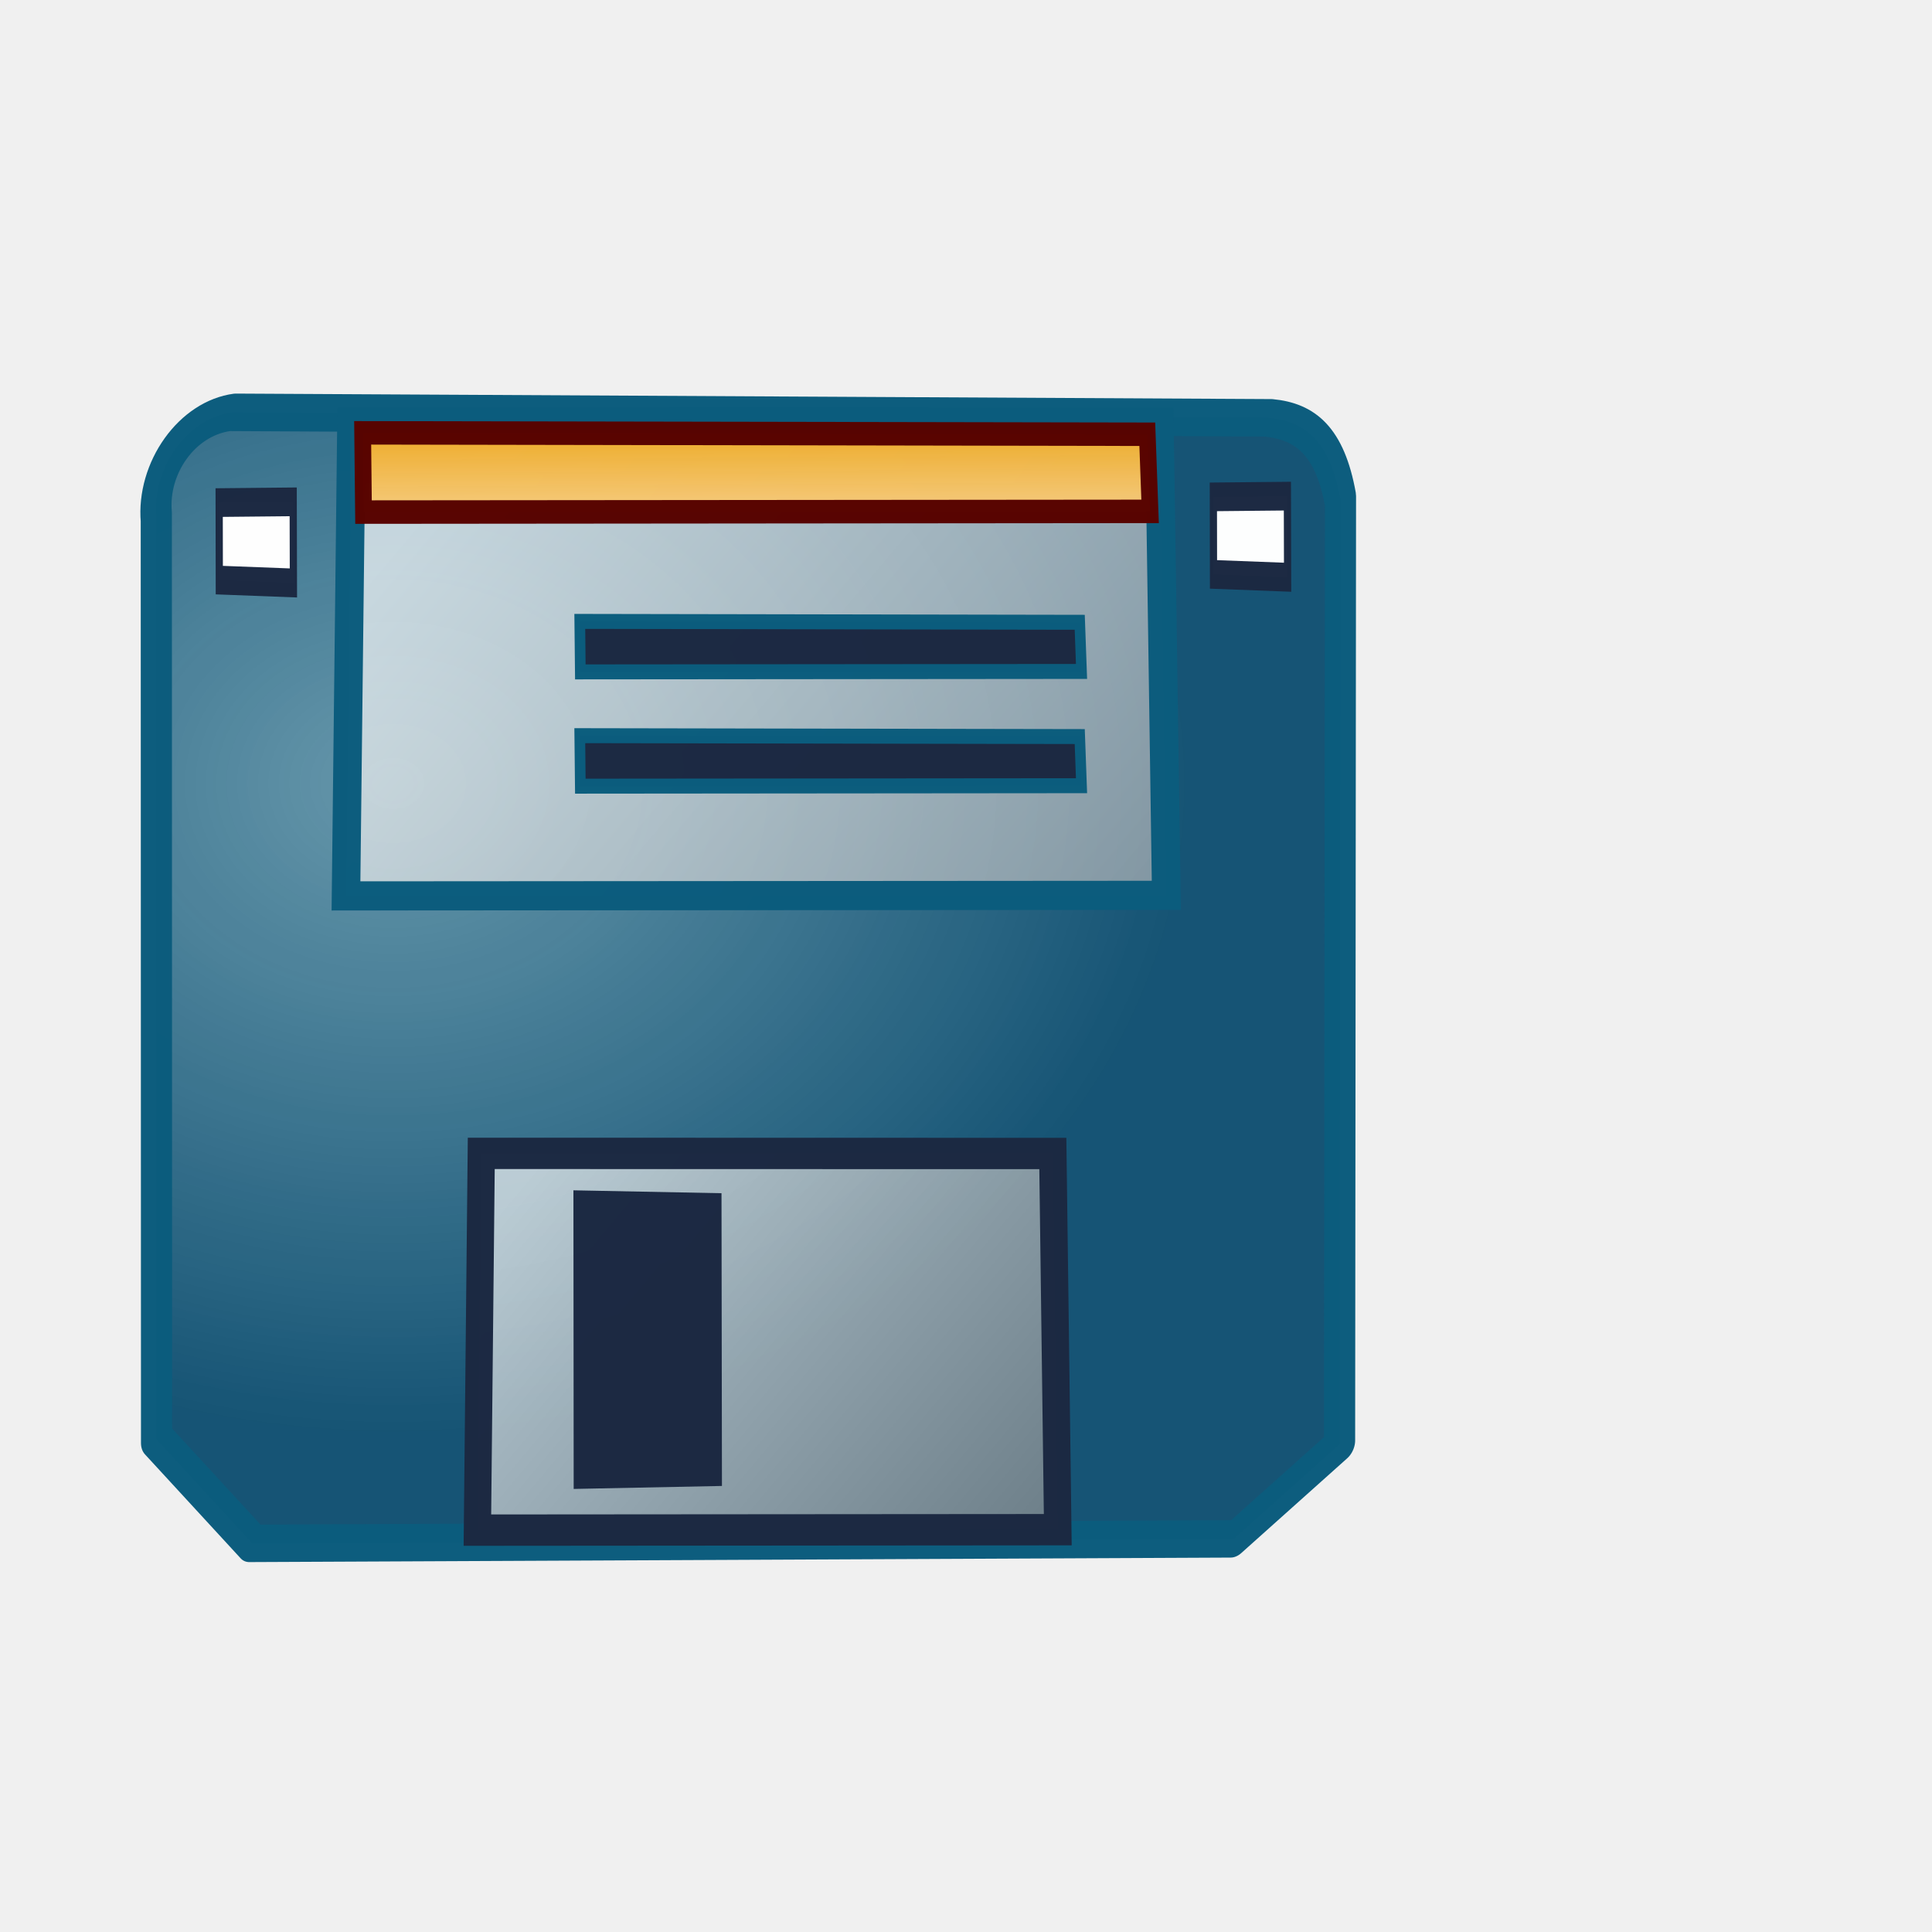
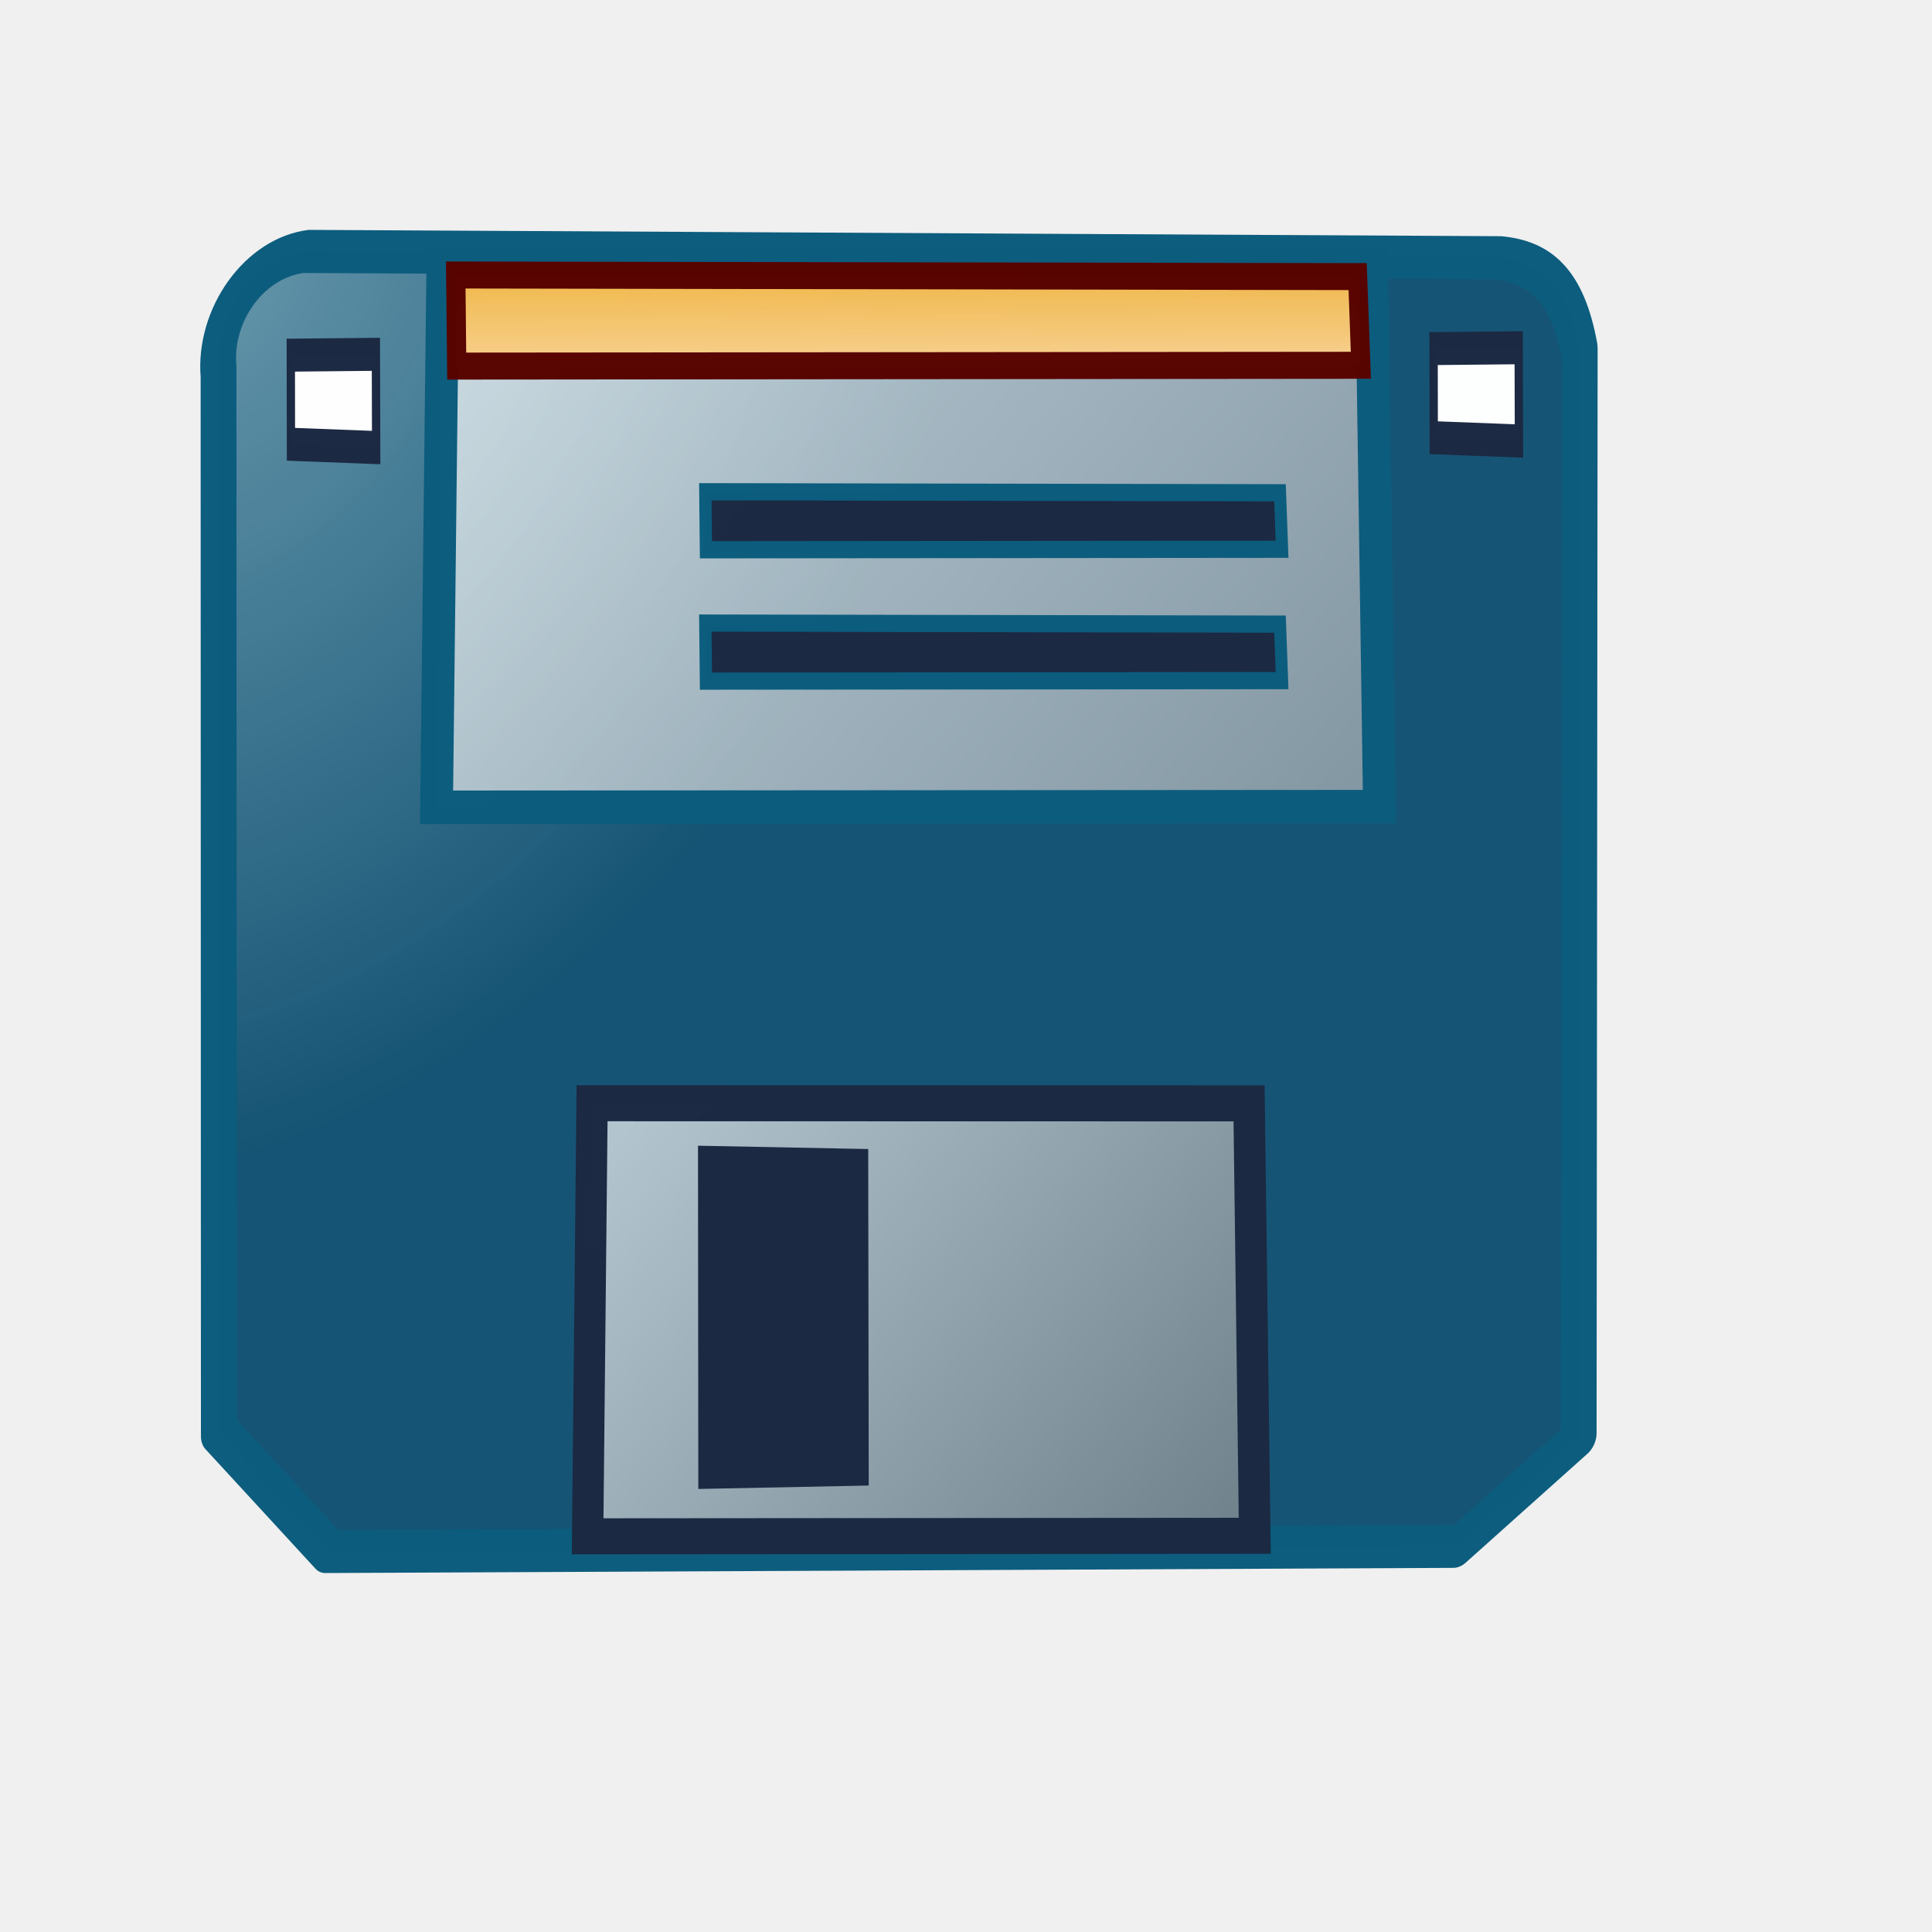
- <svg xmlns="http://www.w3.org/2000/svg" xmlns:xlink="http://www.w3.org/1999/xlink" width="128pt" height="128pt" id="svg1">
+ <svg xmlns="http://www.w3.org/2000/svg" xmlns:xlink="http://www.w3.org/1999/xlink" version="1.0" width="128pt" height="128pt" id="svg1">
  <defs id="defs22">
    <linearGradient id="linearGradient408">
-       <stop offset="0" style="stop-color:#fbddb2;stop-opacity:0.992;" id="stop409" />
-       <stop offset="1" style="stop-color:#efa81a;stop-opacity:0.953;" id="stop410" />
+       <stop id="stop409" style="stop-color:#fbddb2;stop-opacity:0.992" offset="0" />
+       <stop id="stop410" style="stop-color:#efa81a;stop-opacity:0.953" offset="1" />
    </linearGradient>
    <linearGradient id="linearGradient458">
-       <stop offset="0" style="stop-color:#cdffff;stop-opacity:0.69;" id="stop459" />
-       <stop offset="1" style="stop-color:#0c5c7d;stop-opacity:0.78;" id="stop460" />
+       <stop id="stop459" style="stop-color:#cdffff;stop-opacity:0.69" offset="0" />
+       <stop id="stop460" style="stop-color:#0c5c7d;stop-opacity:0.78" offset="1" />
    </linearGradient>
    <linearGradient id="linearGradient320">
-       <stop offset="0" style="stop-color:#5f9eb2;stop-opacity:0.882;" id="stop321" />
-       <stop offset="1" style="stop-color:#0c5c7d;stop-opacity:0.871;" id="stop322" />
+       <stop id="stop321" style="stop-color:#5f9eb2;stop-opacity:0.882" offset="0" />
+       <stop id="stop322" style="stop-color:#0c5c7d;stop-opacity:0.871" offset="1" />
    </linearGradient>
    <linearGradient id="linearGradient314">
-       <stop offset="0" style="stop-color:#0c5c7d;stop-opacity:1;" id="stop315" />
-       <stop offset="1" style="stop-color:#0c5c7d;stop-opacity:1;" id="stop316" />
+       <stop id="stop315" style="stop-color:#0c5c7d;stop-opacity:1" offset="0" />
+       <stop id="stop316" style="stop-color:#0c5c7d;stop-opacity:1" offset="1" />
    </linearGradient>
    <linearGradient id="linearGradient310">
-       <stop offset="0" style="stop-color:#0c5c7d;stop-opacity:0.78;" id="stop311" />
-       <stop offset="1" style="stop-color:#cdffff;stop-opacity:0.69;" id="stop312" />
+       <stop id="stop311" style="stop-color:#0c5c7d;stop-opacity:0.78" offset="0" />
+       <stop id="stop312" style="stop-color:#cdffff;stop-opacity:0.69" offset="1" />
    </linearGradient>
    <linearGradient id="linearGradient307">
-       <stop offset="0" style="stop-color:#cdffff;stop-opacity:1;" id="stop308" />
-       <stop offset="1" style="stop-color:#0c5c7d;stop-opacity:1;" id="stop309" />
+       <stop id="stop308" style="stop-color:#cdffff;stop-opacity:1" offset="0" />
+       <stop id="stop309" style="stop-color:#0c5c7d;stop-opacity:1" offset="1" />
    </linearGradient>
    <linearGradient id="linearGradient291">
-       <stop offset="0" style="stop-color:#0c5c7d;stop-opacity:0.616;" id="stop292" />
-       <stop offset="1" style="stop-color:#004468;stop-opacity:0.918;" id="stop293" />
+       <stop id="stop292" style="stop-color:#0c5c7d;stop-opacity:0.616" offset="0" />
+       <stop id="stop293" style="stop-color:#004468;stop-opacity:0.918" offset="1" />
    </linearGradient>
    <linearGradient id="linearGradient235">
-       <stop offset="0" style="stop-color:#eaffff;stop-opacity:1;" id="stop236" />
-       <stop offset="1" style="stop-color:#97e2ff;stop-opacity:0.992;" id="stop237" />
+       <stop id="stop236" style="stop-color:#eaffff;stop-opacity:1" offset="0" />
+       <stop id="stop237" style="stop-color:#97e2ff;stop-opacity:0.992" offset="1" />
    </linearGradient>
    <linearGradient id="linearGradient232">
-       <stop offset="0" style="stop-color:#fcfcfc;stop-opacity:1;" id="stop233" />
-       <stop offset="1" style="stop-color:#afb2b5;stop-opacity:1;" id="stop234" />
+       <stop id="stop233" style="stop-color:#fcfcfc;stop-opacity:1" offset="0" />
+       <stop id="stop234" style="stop-color:#afb2b5;stop-opacity:1" offset="1" />
    </linearGradient>
    <linearGradient id="linearGradient216">
-       <stop offset="0" style="stop-color:#f5f5f5;stop-opacity:1;" id="stop217" />
-       <stop offset="1" style="stop-color:#949494;stop-opacity:1;" id="stop218" />
+       <stop id="stop217" style="stop-color:#f5f5f5;stop-opacity:1" offset="0" />
+       <stop id="stop218" style="stop-color:#949494;stop-opacity:1" offset="1" />
    </linearGradient>
    <linearGradient id="linearGradient211">
-       <stop offset="0" style="stop-color:#d7ffff;stop-opacity:0.459;" id="stop212" />
-       <stop offset="1" style="stop-color:#2ea6b9;stop-opacity:0.824;" id="stop213" />
+       <stop id="stop212" style="stop-color:#d7ffff;stop-opacity:0.459" offset="0" />
+       <stop id="stop213" style="stop-color:#2ea6b9;stop-opacity:0.824" offset="1" />
    </linearGradient>
    <linearGradient id="linearGradient168">
-       <stop offset="0" style="stop-color:#cdffff;stop-opacity:0.875;" id="stop169" />
-       <stop offset="1" style="stop-color:#0c5c7d;stop-opacity:0.867;" id="stop170" />
+       <stop id="stop169" style="stop-color:#cdffff;stop-opacity:0.875" offset="0" />
+       <stop id="stop170" style="stop-color:#0c5c7d;stop-opacity:0.867" offset="1" />
    </linearGradient>
    <linearGradient id="linearGradient90">
-       <stop offset="0" style="stop-color:#cdffff;stop-opacity:1;" id="stop91" />
-       <stop offset="1" style="stop-color:#006b97;stop-opacity:0.906;" id="stop92" />
+       <stop id="stop91" style="stop-color:#cdffff;stop-opacity:1" offset="0" />
+       <stop id="stop92" style="stop-color:#006b97;stop-opacity:0.906" offset="1" />
    </linearGradient>
    <linearGradient id="linearGradient67">
-       <stop offset="0" style="stop-color:#d7ffff;stop-opacity:0.898;" id="stop70" />
-       <stop offset="1" style="stop-color:#2ea6b9;stop-opacity:0.953;" id="stop69" />
+       <stop id="stop70" style="stop-color:#d7ffff;stop-opacity:0.898" offset="0" />
+       <stop id="stop69" style="stop-color:#2ea6b9;stop-opacity:0.953" offset="1" />
    </linearGradient>
    <linearGradient id="linearGradient57">
-       <stop offset="0" style="stop-color:#ffffff;stop-opacity:1;" id="stop59" />
-       <stop offset="1" style="stop-color:#797979;stop-opacity:1;" id="stop58" />
+       <stop id="stop59" style="stop-color:#ffffff;stop-opacity:1" offset="0" />
+       <stop id="stop58" style="stop-color:#797979;stop-opacity:1" offset="1" />
    </linearGradient>
    <defs id="defs4">
-       <radialGradient id="1" cx="869.603" cy="1973.58" r="2106.65" fx="869.603" fy="1973.58" gradientUnits="userSpaceOnUse" xlink:href="#linearGradient67" />
+       <radialGradient cx="869.603" cy="1973.58" r="2106.65" fx="869.603" fy="1973.58" id="1" xlink:href="#linearGradient67" gradientUnits="userSpaceOnUse" />
    </defs>
    <defs id="defs11">
-       <linearGradient id="2" x1="255.848" y1="119.147" x2="375.686" y2="34.101" gradientUnits="userSpaceOnUse">
-         <stop offset="0" style="stop-color:#ffffff" id="stop13" />
-         <stop offset="1" style="stop-color:#000000" id="stop14" />
+       <linearGradient x1="255.848" y1="119.147" x2="375.686" y2="34.101" id="2" gradientUnits="userSpaceOnUse">
+         <stop id="stop13" style="stop-color:#ffffff;stop-opacity:1" offset="0" />
+         <stop id="stop14" style="stop-color:#000000;stop-opacity:1" offset="1" />
      </linearGradient>
    </defs>
    <defs id="defs16">
-       <linearGradient id="3" x1="275.053" y1="109.384" x2="356.481" y2="30.864" gradientUnits="userSpaceOnUse" xlink:href="#linearGradient57" />
+       <linearGradient x1="275.053" y1="109.384" x2="356.481" y2="30.864" id="3" xlink:href="#linearGradient57" gradientUnits="userSpaceOnUse" />
    </defs>
-     <radialGradient xlink:href="#linearGradient291" id="radialGradient88" cx="7.8608e-19" cy="1.31835e-24" fx="7.8608e-19" fy="1.31835e-24" r="0.564" gradientUnits="objectBoundingBox" gradientTransform="matrix(1.18884,0.249702,0,0.841157,0.2,0.299442)" spreadMethod="pad" />
-     <linearGradient xlink:href="#linearGradient310" id="linearGradient89" x1="-0.259" y1="-0.11" x2="0.242" y2="1.237" gradientUnits="objectBoundingBox" gradientTransform="matrix(1.72489,1.17189,-0.0575163,0.540671,0.503708,0.486073)" spreadMethod="pad" />
-     <linearGradient xlink:href="#linearGradient408" id="linearGradient210" x1="0.241" y1="1.196" x2="0.248" y2="-0.302" gradientUnits="objectBoundingBox" gradientTransform="matrix(0.945877,-1.683e-07,5.89965e-08,1.05722,0.264368,0.249996)" spreadMethod="pad" />
-     <linearGradient xlink:href="#linearGradient320" id="linearGradient215" x1="0" y1="0" x2="1" y2="0" gradientUnits="objectBoundingBox" gradientTransform="matrix(1,3.24414e-08,0,1,4.00643e-08,4.14905e-08)" spreadMethod="pad" />
-     <linearGradient x1="0.043" y1="0.102" x2="0.901" y2="1.031" xlink:href="#linearGradient216" id="linearGradient231" gradientUnits="objectBoundingBox" gradientTransform="translate(1.75173e-09,-1.08106e-08)" spreadMethod="pad" />
-     <linearGradient x1="-0.268" y1="-0.114" x2="0.25" y2="1.28" xlink:href="#linearGradient310" id="linearGradient238" gradientUnits="objectBoundingBox" gradientTransform="matrix(-1.66776,-1.248,0.0590927,-0.555388,0.492831,1.02592)" spreadMethod="pad" />
-     <radialGradient cx="3.03981e-14" cy="1.05578e-10" r="0.773" fx="3.03981e-14" fy="1.05578e-10" xlink:href="#linearGradient232" id="radialGradient280" gradientUnits="objectBoundingBox" gradientTransform="matrix(0.945877,-9.10109e-07,-9.55425e-11,1.05722,0.264368,0.249996)" spreadMethod="pad" />
-     <linearGradient x1="-0" y1="0.492" x2="1.285" y2="0.492" xlink:href="#linearGradient216" id="linearGradient290" gradientUnits="objectBoundingBox" gradientTransform="translate(0.000274928,-9.34616e-09)" spreadMethod="pad" />
-     <linearGradient xlink:href="#linearGradient320" id="linearGradient305" x1="3.243" y1="0.609" x2="3.048" y2="0.828" gradientUnits="objectBoundingBox" gradientTransform="matrix(1,2.88381e-09,-9.73077e-09,1,-2.65767,-0.201237)" spreadMethod="pad" />
-     <radialGradient xlink:href="#linearGradient408" id="radialGradient306" cx="1.13941e-09" cy="2.74646e-09" fx="1.13941e-09" fy="2.74646e-09" r="0.31" gradientUnits="objectBoundingBox" gradientTransform="matrix(0.959059,0,0,1.04269,0.394554,0.45127)" spreadMethod="pad" />
-     <radialGradient xlink:href="#linearGradient458" id="radialGradient317" cx="-2.66079e-08" cy="6.64885e-09" fx="-2.66079e-08" fy="6.64885e-09" r="0.31" gradientUnits="objectBoundingBox" gradientTransform="matrix(1.72489,1.17189,-0.0575163,0.540669,0.503699,0.486073)" spreadMethod="pad" />
-     <linearGradient x1="-0.029" y1="0.034" x2="-0.061" y2="0.311" xlink:href="#linearGradient314" id="linearGradient319" gradientUnits="objectBoundingBox" gradientTransform="matrix(1.07397,0.00217354,-0.000316583,0.931124,0.53185,0.277306)" spreadMethod="pad" />
-     <linearGradient x1="-0.259" y1="-0.11" x2="0.242" y2="1.237" xlink:href="#linearGradient408" id="linearGradient416" />
-     <linearGradient x1="0.108" y1="0.133" x2="1.004" y2="0.986" xlink:href="#linearGradient232" id="linearGradient418" gradientUnits="objectBoundingBox" gradientTransform="matrix(1,-5.11905e-06,0,1,-8.06426e-09,2.67899e-08)" spreadMethod="pad" />
+     <radialGradient cx="7.8608002e-19" cy="1.31835e-24" r="0.564" fx="7.8608002e-19" fy="1.31835e-24" id="radialGradient88" xlink:href="#linearGradient291" gradientUnits="objectBoundingBox" gradientTransform="matrix(1.18884,0.249702,0,0.841157,0.2,0.299442)" spreadMethod="pad" />
+     <linearGradient x1="-0.259" y1="-0.11" x2="0.242" y2="1.237" id="linearGradient89" xlink:href="#linearGradient310" gradientUnits="objectBoundingBox" gradientTransform="matrix(1.72489,1.17189,-5.75163e-2,0.540671,0.503708,0.486073)" spreadMethod="pad" />
+     <linearGradient x1="0.241" y1="1.196" x2="0.248" y2="-0.302" id="linearGradient210" xlink:href="#linearGradient408" gradientUnits="objectBoundingBox" gradientTransform="matrix(0.945877,-1.683e-7,5.89965e-8,1.05722,0.264368,0.249996)" spreadMethod="pad" />
+     <linearGradient x1="0" y1="0" x2="1" y2="0" id="linearGradient215" xlink:href="#linearGradient320" gradientUnits="objectBoundingBox" spreadMethod="pad" />
+     <linearGradient x1="0.043" y1="0.102" x2="0.901" y2="1.031" id="linearGradient231" xlink:href="#linearGradient216" gradientUnits="objectBoundingBox" spreadMethod="pad" />
+     <linearGradient x1="-0.268" y1="-0.114" x2="0.25" y2="1.28" id="linearGradient238" xlink:href="#linearGradient310" gradientUnits="objectBoundingBox" gradientTransform="matrix(-1.66776,-1.248,5.90927e-2,-0.555388,0.492831,1.02592)" spreadMethod="pad" />
+     <radialGradient cx="3.0398102e-14" cy="1.05578e-10" r="0.773" fx="3.0398102e-14" fy="1.05578e-10" id="radialGradient280" xlink:href="#linearGradient232" gradientUnits="objectBoundingBox" gradientTransform="matrix(0.945877,-9.10109e-7,0,1.05722,0.264368,0.249996)" spreadMethod="pad" />
+     <linearGradient x1="-0" y1="0.492" x2="1.285" y2="0.492" id="linearGradient290" xlink:href="#linearGradient216" gradientUnits="objectBoundingBox" gradientTransform="translate(2.74928e-4,0)" spreadMethod="pad" />
+     <linearGradient x1="3.243" y1="0.609" x2="3.048" y2="0.828" id="linearGradient305" xlink:href="#linearGradient320" gradientUnits="objectBoundingBox" gradientTransform="translate(-2.65767,-0.201237)" spreadMethod="pad" />
+     <radialGradient cx="1.13941e-09" cy="2.7464599e-09" r="0.31" fx="1.13941e-09" fy="2.7464599e-09" id="radialGradient306" xlink:href="#linearGradient408" gradientUnits="objectBoundingBox" gradientTransform="matrix(0.959059,0,0,1.04269,0.394554,0.45127)" spreadMethod="pad" />
+     <radialGradient cx="-2.66079e-08" cy="6.6488499e-09" r="0.31" fx="-2.66079e-08" fy="6.6488499e-09" id="radialGradient317" xlink:href="#linearGradient458" gradientUnits="objectBoundingBox" gradientTransform="matrix(1.72489,1.17189,-5.75163e-2,0.540669,0.503699,0.486073)" spreadMethod="pad" />
+     <linearGradient x1="-0.029" y1="0.034" x2="-0.061" y2="0.311" id="linearGradient319" xlink:href="#linearGradient314" gradientUnits="objectBoundingBox" gradientTransform="matrix(1.07397,2.17354e-3,-3.16583e-4,0.931124,0.53185,0.277306)" spreadMethod="pad" />
+     <linearGradient x1="-0.259" y1="-0.11" x2="0.242" y2="1.237" id="linearGradient416" xlink:href="#linearGradient408" />
+     <linearGradient x1="0.108" y1="0.133" x2="1.004" y2="0.986" id="linearGradient418" xlink:href="#linearGradient232" gradientUnits="objectBoundingBox" gradientTransform="matrix(1,-5.11905e-6,0,1,0,2.67899e-8)" spreadMethod="pad" />
+     <radialGradient cx="-53.453" cy="225.882" r="202.194" fx="-53.453" fy="225.882" id="radialGradient2665" xlink:href="#linearGradient291" gradientUnits="userSpaceOnUse" gradientTransform="scale(1.009262,0.9908233)" spreadMethod="pad" />
+     <linearGradient x1="-40.478" y1="341.188" x2="119.326" y2="514.518" id="linearGradient2667" xlink:href="#linearGradient216" gradientUnits="userSpaceOnUse" gradientTransform="scale(1.069951,0.934622)" spreadMethod="pad" />
+     <linearGradient x1="-27.638" y1="348.347" x2="137.469" y2="505.37" id="linearGradient2669" xlink:href="#linearGradient232" gradientUnits="userSpaceOnUse" gradientTransform="scale(1.070871,0.9338191)" spreadMethod="pad" />
+     <linearGradient x1="52.74" y1="343.644" x2="53.02" y2="287.114" id="linearGradient2671" xlink:href="#linearGradient408" gradientUnits="userSpaceOnUse" gradientTransform="scale(3.298779,0.3031425)" spreadMethod="pad" />
  </defs>
-   <path style="font-size:12;fill:url(#radialGradient88);fill-opacity:0.99;stroke:#0c5c7d;stroke-width:9.272;stroke-linecap:round;stroke-linejoin:round;stroke-opacity:0.99;" d="M -49.21 250.253 C -50.453 237.758 -40.203 227.28 -26.573 228.549 L 281.811 293.495 C 293.021 296.711 300.174 303.367 303.271 318.626 L 303.001 556.999 L 271.496 574.417 L -20.625 515.348 L -49.133 483.196 L -49.21 250.253 z " id="path208" transform="matrix(0.296773,-0.0721048,0,0.349857,28.4112,-45.4513)" />
-   <path style="font-size:12;fill:url(#linearGradient231);fill-opacity:0.699;stroke-width:8.969;stroke:#1c2942;stroke-opacity:0.992;" d="M -46.232 305.669 L 141.393 358.659 L 143.013 470.95 L -47.499 417.316 L -46.232 305.669 z " id="path230" transform="matrix(0.269105,-0.0838627,0,0.297149,54.9543,7.17835)" />
-   <path style="font-size:12;fill:#ffffff;fill-opacity:0.992;stroke-width:39.171;stroke:#1c2942;stroke-opacity:0.992;" d="M -54.932 113.669 L 347.321 224.163 L 346.804 333.491 L -55.046 228.132 L -54.932 113.669 z " id="path313" transform="matrix(-0.016227,0.0165668,-0.000179088,-0.0625738,25.0483,59.5183)" />
-   <path style="font-size:12;fill:url(#linearGradient418);fill-opacity:0.699;stroke-width:6.63;stroke:#0c5c7d;stroke-opacity:0.992;" d="M -46.232 305.669 L 141.393 358.659 L 143.013 470.95 L -47.499 417.316 L -46.232 305.669 z " id="path412" transform="matrix(0.380378,-0.105483,0,0.373757,48.6308,-81.8436)" />
-   <path style="font-size:12;fill:#1c2942;stroke:#0c5d7d;stroke-width:2.5;stroke-opacity:0.99;fill-opacity:0.992;" d="M 147.259 91.737 L 267.273 92.474 L 265.636 100.679 L 145.264 100.165 L 147.259 91.737 z " id="path414" transform="matrix(0.367419,-0.00258761,0.0925713,0.528669,-11.381,6.77426)" />
-   <path style="font-size:12;fill:#1c2942;fill-opacity:0.992;stroke-width:8.969;" d="M -40.059 122.695 L 347.321 224.163 L 346.804 333.491 L -40.094 229.996 L -40.059 122.695 z " id="path415" transform="matrix(-0.0337107,0.0638003,-0.000372046,-0.240978,62.4693,163.387)" />
-   <path style="font-size:12;fill:url(#linearGradient210);stroke:#580400;stroke-width:2.5;stroke-opacity:0.992;" d="M 147.259 91.737 L 267.273 92.474 L 265.636 100.679 L 145.264 100.165 L 147.259 91.737 z " id="path417" transform="matrix(0.576626,-0.00406098,0.145281,0.829691,-66.2039,-37.2798)" />
-   <path style="font-size:12;fill:#1c2942;stroke:#0c5d7d;stroke-width:2.5;stroke-opacity:0.99;fill-opacity:0.992;" d="M 147.259 91.737 L 267.273 92.474 L 265.636 100.679 L 145.264 100.165 L 147.259 91.737 z " id="path419" transform="matrix(0.367419,-0.00258761,0.0925713,0.528669,-11.381,16.8689)" />
-   <path style="font-size:12;fill:#ffffff;fill-opacity:0.992;stroke-width:39.171;stroke:#1c2942;stroke-opacity:0.992;" d="M -54.932 113.669 L 347.321 224.163 L 346.804 333.491 L -55.046 228.132 L -54.932 113.669 z " id="path420" transform="matrix(-0.016227,0.0165668,-0.000179088,-0.0625738,112.872,59.0136)" />
+   <g transform="matrix(1.149474,0,0,1.149474,3.433767,-19.65823)" id="g2646">
+     <path d="M -49.21,250.253 C -50.453,237.758 -40.203,227.28 -26.573,228.549 L 281.811,293.495 C 293.021,296.711 300.174,303.367 303.271,318.626 L 303.001,556.999 L 271.496,574.417 L -20.625,515.348 L -49.133,483.196 L -49.21,250.253 z" transform="matrix(0.296773,-7.21048e-2,0,0.349857,28.4112,-45.4513)" id="path208" style="font-size:12px;fill:url(#radialGradient2665);fill-opacity:0.99;stroke:#0c5c7d;stroke-width:9.272;stroke-linecap:round;stroke-linejoin:round;stroke-opacity:0.99" />
+     <path d="M -46.232,305.669 L 141.393,358.659 L 143.013,470.95 L -47.499,417.316 L -46.232,305.669 z" transform="matrix(0.269105,-8.38627e-2,0,0.297149,54.9543,7.17835)" id="path230" style="font-size:12px;fill:url(#linearGradient2667);fill-opacity:0.699;stroke:#1c2942;stroke-width:8.969;stroke-opacity:0.992" />
+     <path d="M -54.932,113.669 L 347.321,224.163 L 346.804,333.491 L -55.046,228.132 L -54.932,113.669 z" transform="matrix(-1.6227e-2,1.65668e-2,-1.79088e-4,-6.25738e-2,25.0483,59.5183)" id="path313" style="font-size:12px;fill:#ffffff;fill-opacity:0.992;stroke:#1c2942;stroke-width:39.171;stroke-opacity:0.992" />
+     <path d="M -46.232,305.669 L 141.393,358.659 L 143.013,470.95 L -47.499,417.316 L -46.232,305.669 z" transform="matrix(0.380378,-0.105483,0,0.373757,48.6308,-81.8436)" id="path412" style="font-size:12px;fill:url(#linearGradient2669);fill-opacity:0.699;stroke:#0c5c7d;stroke-width:6.63;stroke-opacity:0.992" />
+     <path d="M 147.259,91.737 L 267.273,92.474 L 265.636,100.679 L 145.264,100.165 L 147.259,91.737 z" transform="matrix(0.367419,-2.58761e-3,9.25713e-2,0.528669,-11.381,6.77426)" id="path414" style="font-size:12px;fill:#1c2942;fill-opacity:0.992;stroke:#0c5d7d;stroke-width:2.5;stroke-opacity:0.99" />
+     <path d="M -40.059,122.695 L 347.321,224.163 L 346.804,333.491 L -40.094,229.996 L -40.059,122.695 z" transform="matrix(-3.37107e-2,6.38003e-2,-3.72046e-4,-0.240978,62.4693,163.387)" id="path415" style="font-size:12px;fill:#1c2942;fill-opacity:0.992;stroke-width:8.969" />
+     <path d="M 147.259,91.737 L 267.273,92.474 L 265.636,100.679 L 145.264,100.165 L 147.259,91.737 z" transform="matrix(0.576626,-4.06098e-3,0.145281,0.829691,-66.2039,-37.2798)" id="path417" style="font-size:12px;fill:url(#linearGradient2671);stroke:#580400;stroke-width:2.5;stroke-opacity:0.992" />
+     <path d="M 147.259,91.737 L 267.273,92.474 L 265.636,100.679 L 145.264,100.165 L 147.259,91.737 z" transform="matrix(0.367419,-2.58761e-3,9.25713e-2,0.528669,-11.381,16.8689)" id="path419" style="font-size:12px;fill:#1c2942;fill-opacity:0.992;stroke:#0c5d7d;stroke-width:2.5;stroke-opacity:0.99" />
+     <path d="M -54.932,113.669 L 347.321,224.163 L 346.804,333.491 L -55.046,228.132 L -54.932,113.669 z" transform="matrix(-1.6227e-2,1.65668e-2,-1.79088e-4,-6.25738e-2,112.872,59.0136)" id="path420" style="font-size:12px;fill:#ffffff;fill-opacity:0.992;stroke:#1c2942;stroke-width:39.171;stroke-opacity:0.992" />
+   </g>
</svg>
